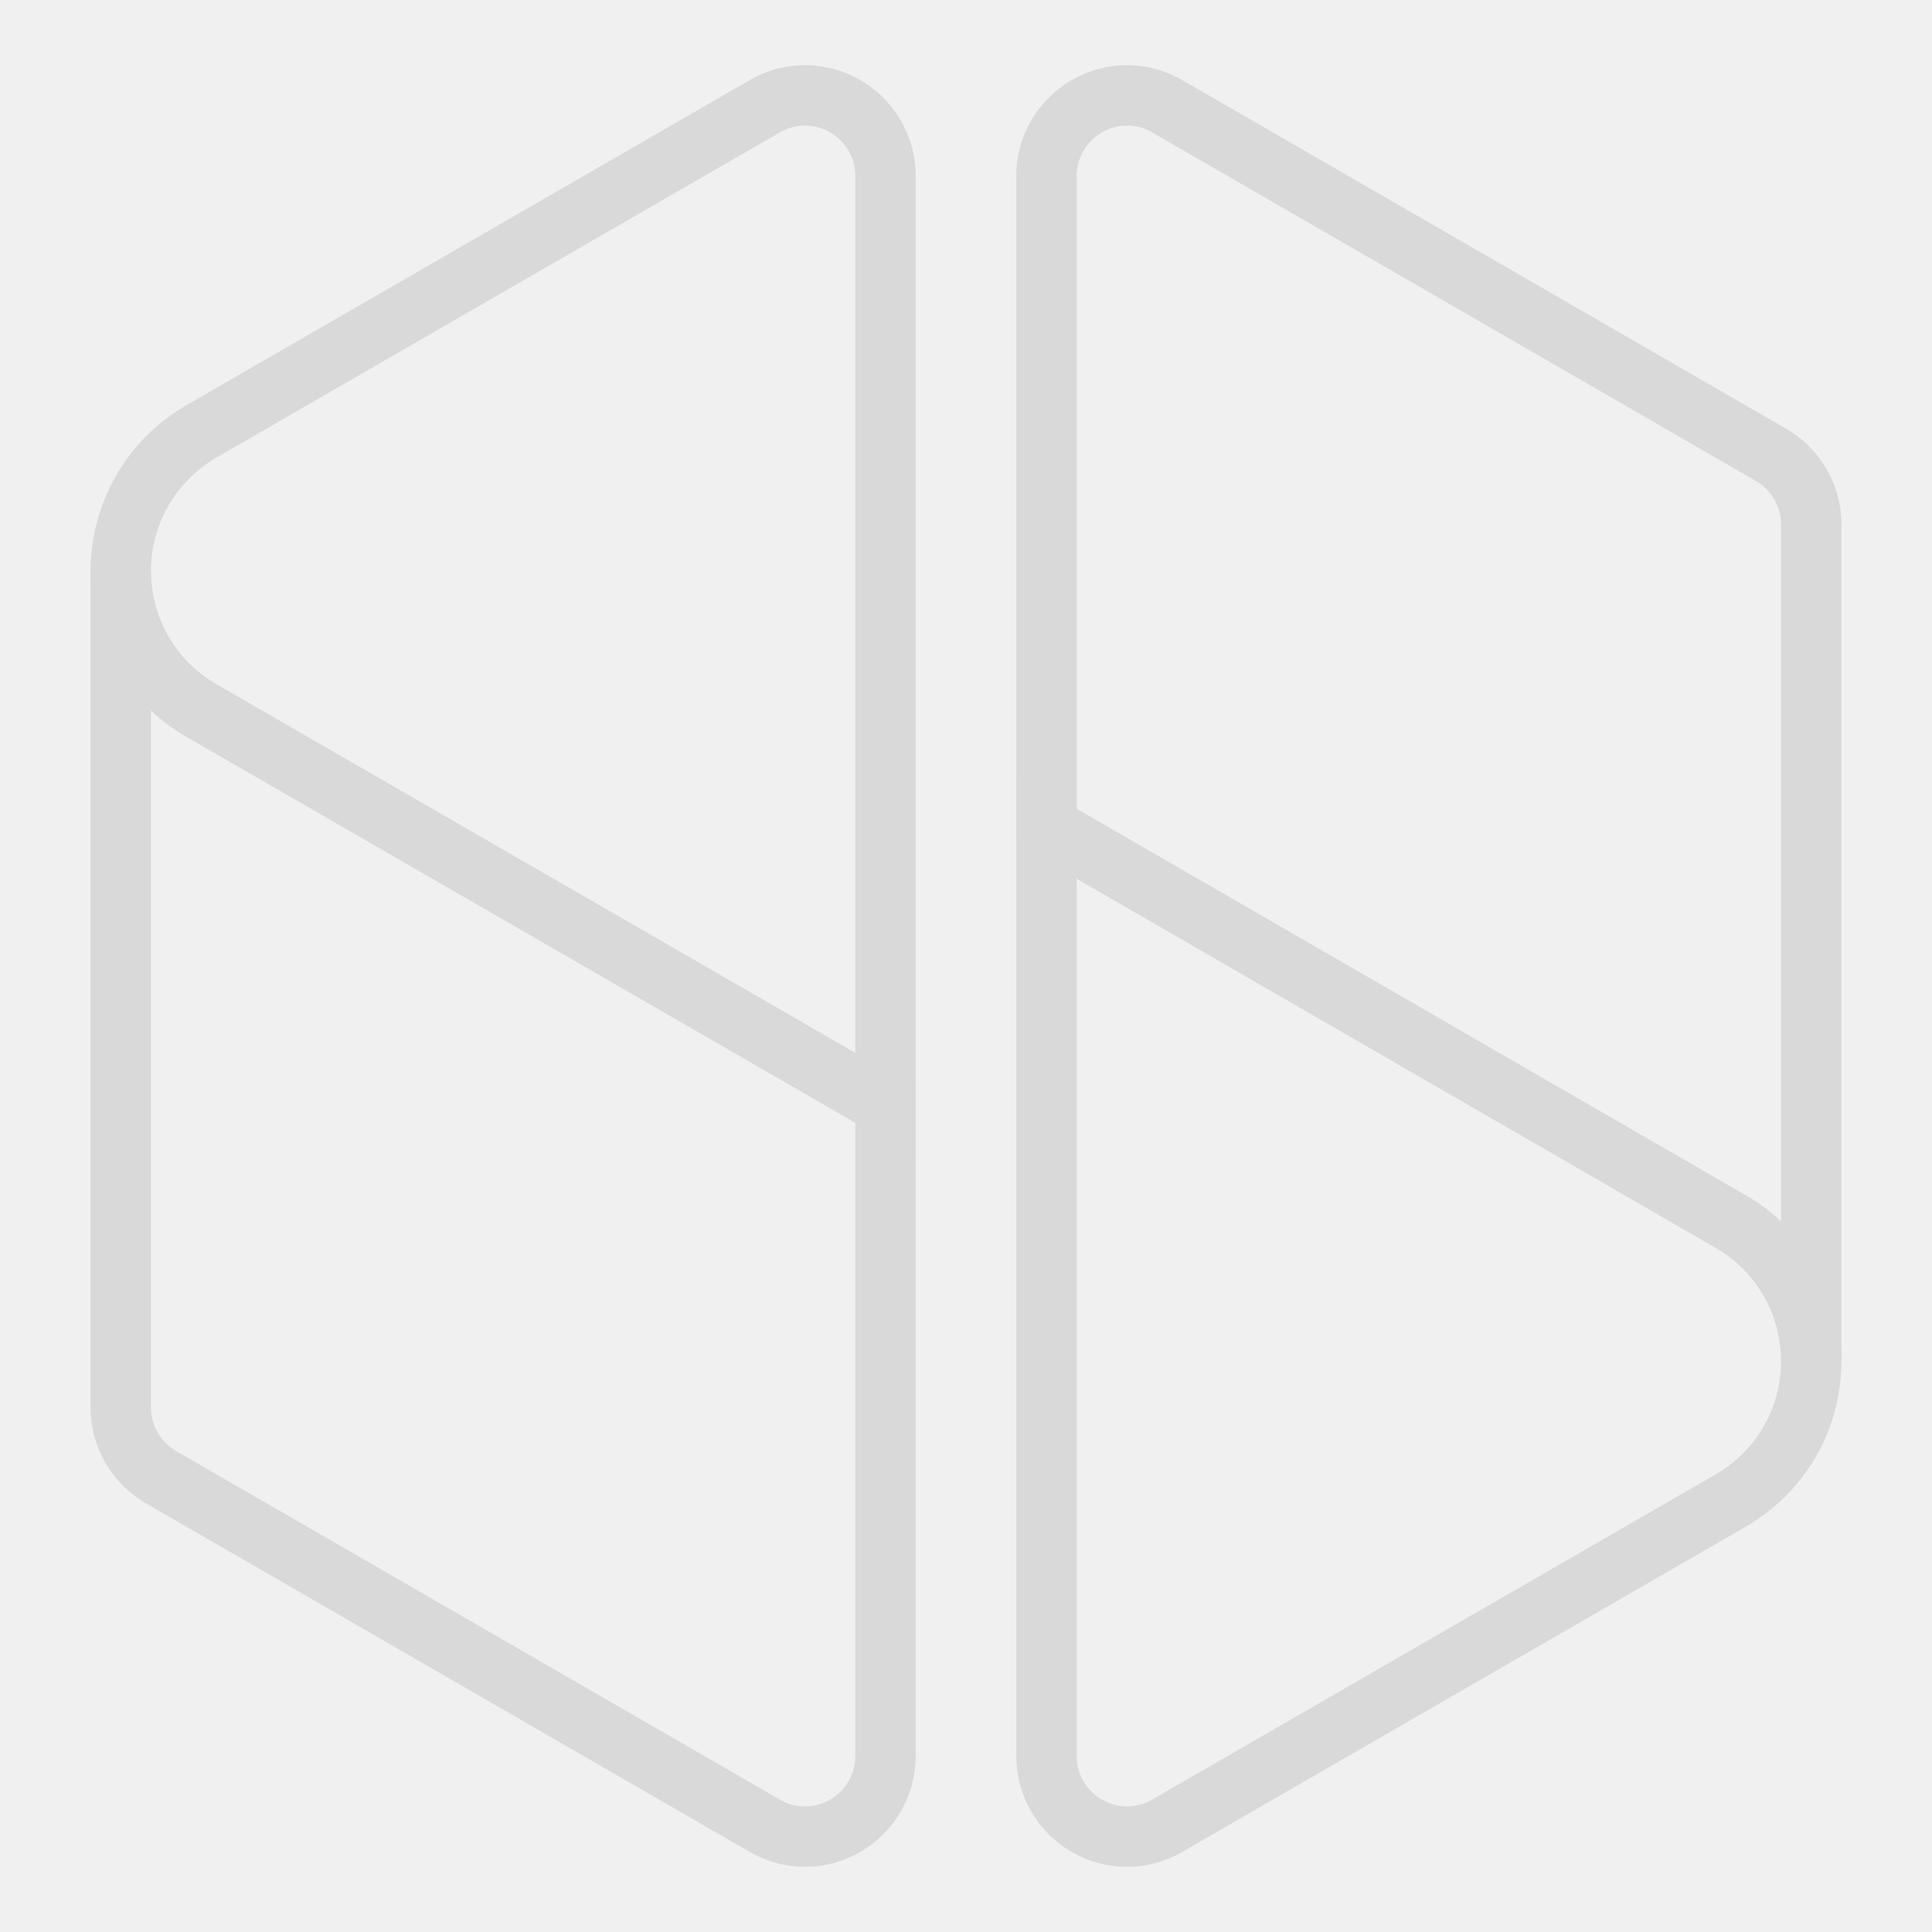
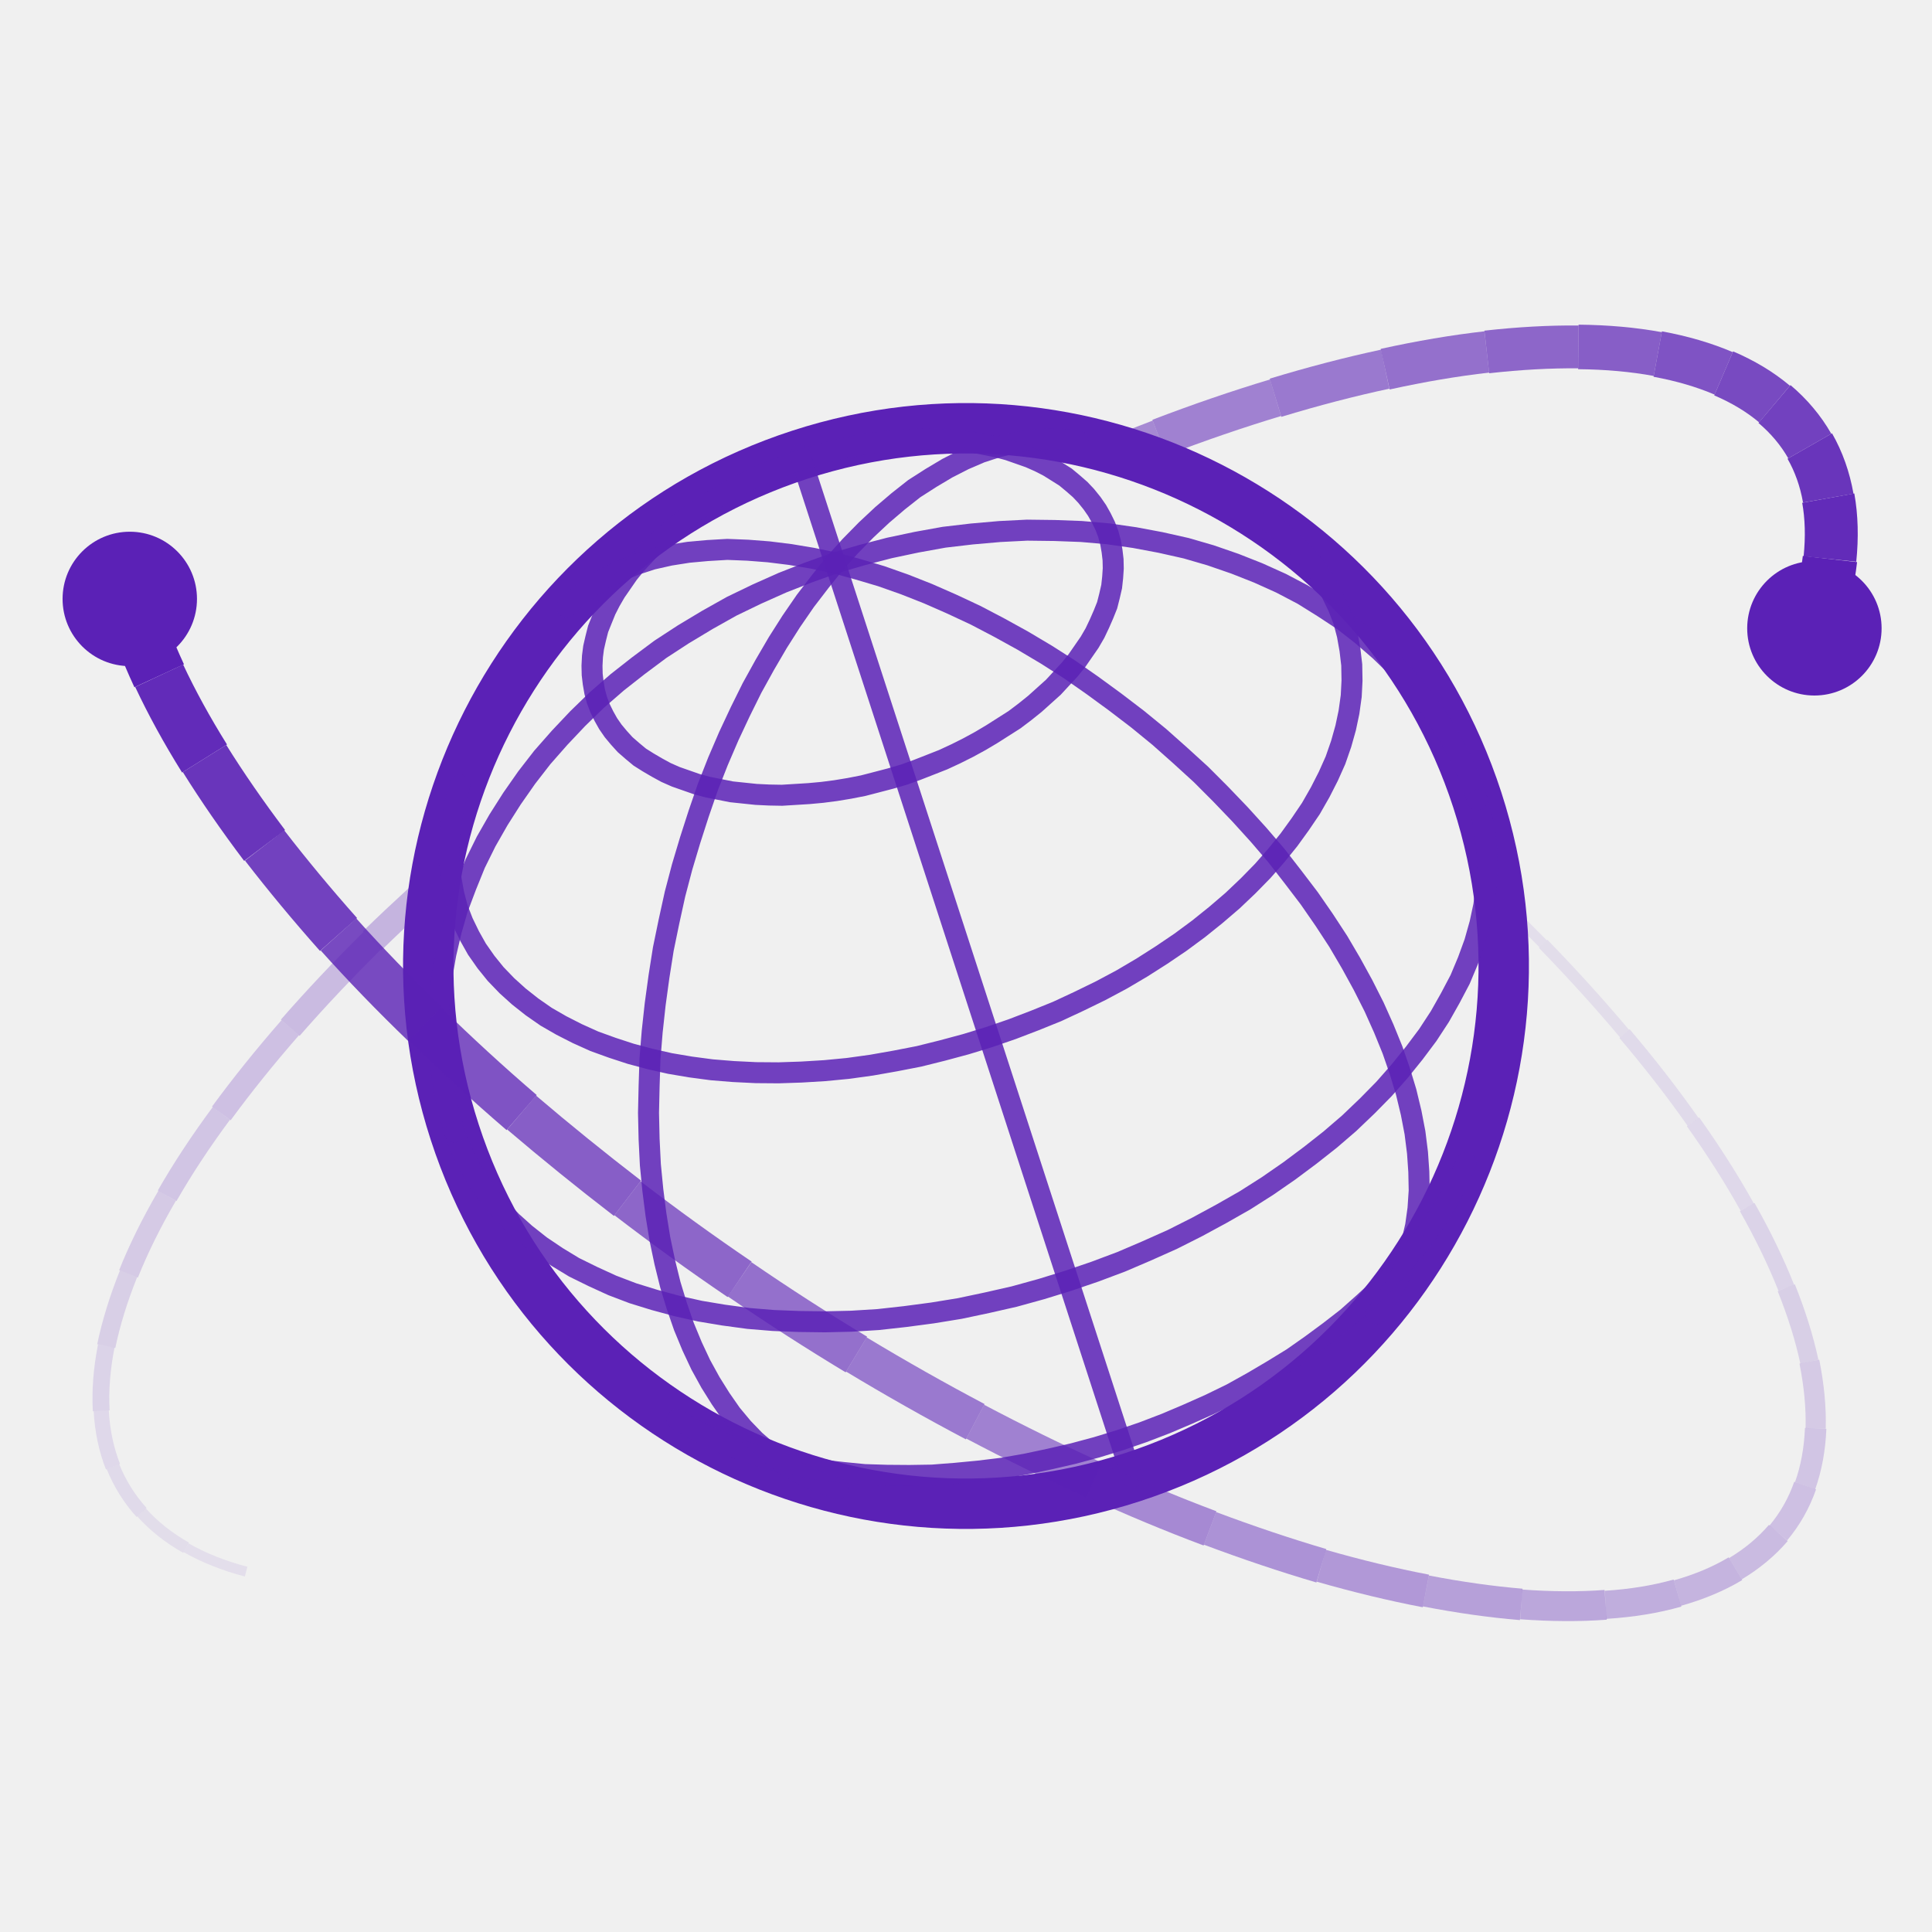
- <svg xmlns="http://www.w3.org/2000/svg" width="128" height="128" viewBox="0 0 128 128" fill="none">
-   <path d="M6 93.253V37.84H10C10 40.883 11.586 43.639 14.084 45.185L14.329 45.332L14.333 45.334L60.667 72.071V116.347C60.667 118.957 59.27 121.374 57.004 122.689C54.731 124.009 51.94 124.01 49.667 122.692L9.667 99.599L9.452 99.47C7.31 98.129 6 95.781 6 93.253ZM10 93.253C10 94.43 10.631 95.533 11.671 96.137L51.667 119.228L51.671 119.23C52.703 119.83 53.964 119.83 54.996 119.23C56.036 118.626 56.667 117.523 56.667 116.347V74.382L12.334 48.799C11.485 48.311 10.703 47.73 10 47.071V93.253Z" fill="#D9D9D9" />
-   <path d="M56.667 11.653C56.667 10.477 56.036 9.374 54.996 8.77C53.964 8.17 52.703 8.17 51.671 8.77L51.666 8.772L14.333 30.319C11.645 31.883 10 34.742 10 37.84C10 40.883 11.585 43.641 14.084 45.187L14.329 45.332L14.333 45.335L56.667 69.764V11.653ZM60.667 76.691L12.338 48.801C8.471 46.582 6 42.431 6 37.84C6 33.313 8.407 29.135 12.329 26.857L12.334 26.855L49.662 5.312C51.936 3.991 54.73 3.99 57.004 5.311C59.27 6.626 60.667 9.043 60.667 11.653V76.691Z" fill="#D9D9D9" />
-   <path d="M67.333 11.653C67.334 9.043 68.729 6.626 70.996 5.311C73.27 3.99 76.063 3.99 78.337 5.311L78.336 5.312L118.333 28.401L118.337 28.404C120.604 29.72 122 32.137 122 34.747V90.16H118C118 87.019 116.31 84.182 113.671 82.668L113.666 82.665L67.333 55.901V11.653ZM71.333 53.593L115.662 79.199L116.021 79.412C116.734 79.853 117.396 80.362 118 80.928V34.747C118 33.571 117.37 32.467 116.329 31.863L76.333 8.772L76.329 8.77C75.297 8.17 74.037 8.17 73.004 8.77C71.964 9.374 71.334 10.477 71.333 11.653V53.593Z" fill="#D9D9D9" />
-   <path d="M118 90.16C118 87.018 116.31 84.183 113.671 82.669L113.666 82.666L71.333 58.211V116.346C71.333 117.523 71.964 118.626 73.004 119.23C74.037 119.83 75.297 119.83 76.329 119.23L76.333 119.228L113.667 97.681C116.361 96.115 118 93.305 118 90.16ZM122 90.16C122 94.746 119.588 98.869 115.671 101.143L115.666 101.145L78.336 122.689L78.337 122.69C76.063 124.01 73.27 124.011 70.996 122.69C68.729 121.374 67.333 118.956 67.333 116.346V51.282L115.662 79.199L116.021 79.413C119.682 81.678 122 85.712 122 90.16Z" fill="#D9D9D9" />
+ <svg xmlns="http://www.w3.org/2000/svg" viewBox="-230 -230 460 460" width="128" height="128">
+   <defs>
+     <mask id="cut" maskUnits="userSpaceOnUse" x="-300" y="-300" width="600" height="600">
+       <rect x="-300" y="-300" width="600" height="600" fill="#fff" />
+       <circle r="128" fill="#000" />
+     </mask>
+   </defs>
+   <g fill="none" stroke="#5B21B6">
+     <g stroke-linecap="butt" mask="url(#cut)">
+       <path d="M 200.9 -123.8 Q 197.7 -129.4 192.5 -133.8" stroke-width="11.8" stroke-opacity="0.847" />
+       <path d="M 192.5 -133.8 Q 187.4 -138.1 180.4 -141.1" stroke-width="11.4" stroke-opacity="0.799" />
+       <path d="M 180.4 -141.1 Q 173.4 -144.1 164.7 -145.7" stroke-width="11" stroke-opacity="0.752" />
+       <path d="M 164.7 -145.7 Q 156 -147.3 145.8 -147.4" stroke-width="10.6" stroke-opacity="0.705" />
+       <path d="M 145.8 -147.4 Q 135.6 -147.5 124 -146.2" stroke-width="10.2" stroke-opacity="0.661" />
+       <path d="M 124 -146.2 Q 112.5 -144.9 99.8 -142.1" stroke-width="9.9" stroke-opacity="0.617" />
+       <path d="M 99.8 -142.1 Q 87.2 -139.4 73.7 -135.3" stroke-width="9.5" stroke-opacity="0.575" />
+       <path d="M 73.7 -135.3 Q 60.1 -131.2 46 -125.8" stroke-width="9.1" stroke-opacity="0.534" />
+       <path d="M 46 -125.8 Q 31.9 -120.4 17.5 -113.8" stroke-width="8.7" stroke-opacity="0.494" />
+       <path d="M 17.5 -113.8 Q 3.1 -107.2 -11.3 -99.6" stroke-width="8.3" stroke-opacity="0.456" />
+       <path d="M -11.3 -99.6 Q -25.8 -91.9 -40 -83.4" stroke-width="7.9" stroke-opacity="0.419" />
+       <path d="M -40 -83.4 Q -54.2 -74.9 -67.8 -65.6" stroke-width="7.5" stroke-opacity="0.383" />
+       <path d="M -67.8 -65.6 Q -81.5 -56.3 -94.4 -46.5" stroke-width="7.1" stroke-opacity="0.35" />
+       <path d="M -94.4 -46.5 Q -107.2 -36.7 -119 -26.5" stroke-width="6.7" stroke-opacity="0.317" />
+       <path d="M -119 -26.5 Q -130.8 -16.3 -141.4 -6" stroke-width="6.3" stroke-opacity="0.286" />
+       <path d="M -141.4 -6 Q -151.9 4.4 -160.9 14.7" stroke-width="5.9" stroke-opacity="0.257" />
+       <path d="M -160.9 14.7 Q -169.9 25 -177.3 35.1" stroke-width="5.5" stroke-opacity="0.23" />
+       <path d="M -177.3 35.1 Q -184.7 45.1 -190.2 54.7" stroke-width="5.1" stroke-opacity="0.204" />
+       <path d="M -190.2 54.7 Q -195.8 64.3 -199.4 73.3" stroke-width="4.8" stroke-opacity="0.18" />
+       <path d="M -199.4 73.3 Q -203 82.3 -204.7 90.5" stroke-width="4.4" stroke-opacity="0.158" />
+       <path d="M -204.7 90.5 Q -206.3 98.6 -205.9 105.9" stroke-width="4" stroke-opacity="0.138" />
+       <path d="M -205.9 105.9 Q -205.5 113.1 -203.1 119.2" stroke-width="3.6" stroke-opacity="0.121" />
+       <path d="M -203.1 119.2 Q -200.7 125.2 -196.3 130.1" stroke-width="3.2" stroke-opacity="0.106" />
+       <path d="M 193.4 135 Q 197.6 130 199.8 123.7" stroke-width="5.5" stroke-opacity="0.23" />
+       <path d="M 199.8 123.7 Q 202 117.5 202.3 110.1" stroke-width="5.1" stroke-opacity="0.204" />
+       <path d="M 202.3 110.1 Q 202.5 102.7 200.8 94.2" stroke-width="4.8" stroke-opacity="0.18" />
+       <path d="M 200.8 94.2 Q 199 85.8 195.3 76.6" stroke-width="4.4" stroke-opacity="0.158" />
+       <path d="M 195.3 76.6 Q 191.6 67.3 186 57.4" stroke-width="4" stroke-opacity="0.138" />
+       <path d="M 186 57.4 Q 180.5 47.5 173.1 37.1" stroke-width="3.6" stroke-opacity="0.121" />
+       <path d="M 173.1 37.1 Q 165.8 26.7 156.8 16.1" stroke-width="3.2" stroke-opacity="0.106" />
+       <path d="M 156.8 16.1 Q 147.8 5.4 137.4 -5.3" stroke-width="2.8" stroke-opacity="0.093" />
+       <path d="M 137.4 -5.3 Q 126.9 -16 115.3 -26.5" stroke-width="2.4" stroke-opacity="0.084" />
+     </g>
+     <g transform="rotate(-18)">
+       <circle cx="0" cy="0" r="128" fill="none" stroke-width="12" />
+       <g stroke-width="5" stroke-opacity="0.85" stroke-linecap="round">
+         <path d="M -98.8 81.4 L -96 84.6 L -93 87.6 L -89.7 90.5 L -86.1 93.4 L -82.4 96.1 L -78.4 98.7 L -74.2 101.1 L -69.8 103.5 L -65.2 105.6 L -60.4 107.7 L -55.4 109.5 L -50.3 111.2 L -45.1 112.8 L -39.7 114.1 L -34.3 115.3 L -28.7 116.4 L -23 117.2 L -17.3 117.8 L -11.6 118.3 L -5.8 118.6 L 0 118.7 L 5.8 118.6 L 11.6 118.3 L 17.3 117.8 L 23 117.2 L 28.7 116.4 L 34.3 115.3 L 39.7 114.1 L 45.1 112.8 L 50.3 111.2 L 55.4 109.5 L 60.4 107.7 L 65.2 105.6 L 69.8 103.5 L 74.2 101.1 L 78.4 98.7 L 82.4 96.1 L 86.1 93.4 L 89.7 90.5 L 93 87.6 L 96 84.6 L 98.8 81.4" />
+         <path d="M -128 0 L -127.8 4.1 L -127.3 8.2 L -126.4 12.3 L -125.2 16.4 L -123.6 20.4 L -121.7 24.4 L -119.5 28.2 L -116.9 32.1 L -114 35.8 L -110.9 39.4 L -107.3 42.9 L -103.6 46.3 L -99.5 49.6 L -95.1 52.7 L -90.5 55.7 L -85.6 58.6 L -80.6 61.2 L -75.2 63.8 L -69.7 66.1 L -64 68.2 L -58.1 70.2 L -52.1 72 L -45.9 73.6 L -39.6 74.9 L -33.1 76.1 L -26.6 77.1 L -20 77.8 L -13.4 78.4 L -6.7 78.7 L 0 78.8 L 6.7 78.7 L 13.4 78.4 L 20 77.8 L 26.6 77.1 L 33.1 76.1 L 39.6 74.9 L 45.9 73.6 L 52.1 72 L 58.1 70.2 L 64 68.2 L 69.7 66.1 L 75.2 63.8 L 80.6 61.2 L 85.6 58.6 L 90.5 55.7 L 95.1 52.7 L 99.5 49.6 L 103.6 46.3 L 107.3 42.9 L 110.9 39.4 L 114 35.8 L 116.9 32.1 L 119.5 28.2 L 121.7 24.4 L 123.6 20.4 L 125.2 16.4 L 126.4 12.3 L 127.3 8.2 L 127.8 4.1 L 128 0" />
+         <path d="M -101.3 -78.2 L -103.5 -74.9 L -105.4 -71.5 L -107.1 -68.1 L -108.4 -64.6 L -109.5 -61.1 L -110.2 -57.6 L -110.7 -54 L -110.9 -50.4 L -110.7 -46.9 L -110.2 -43.3 L -109.5 -39.8 L -108.4 -36.2 L -107.1 -32.8 L -105.4 -29.3 L -103.5 -26 L -101.3 -22.7 L -98.8 -19.4 L -96 -16.3 L -93 -13.3 L -89.7 -10.3 L -86.1 -7.5 L -82.4 -4.8 L -78.4 -2.2 L -74.2 0.3 L -69.8 2.6 L -65.2 4.8 L -60.4 6.8 L -55.4 8.7 L -50.3 10.4 L -45.1 11.9 L -39.7 13.3 L -34.3 14.5 L -28.7 15.5 L -23 16.3 L -17.3 17 L -11.6 17.4 L -5.8 17.7 L 0 17.8 L 5.8 17.7 L 11.6 17.4 L 17.3 17 L 23 16.3 L 28.7 15.5 L 34.3 14.5 L 39.7 13.3 L 45.1 11.9 L 50.3 10.4 L 55.4 8.7 L 60.4 6.8 L 65.2 4.8 L 69.8 2.6 L 74.2 0.3 L 78.4 -2.2 L 82.4 -4.8 L 86.1 -7.5 L 89.7 -10.3 L 93 -13.3 L 96 -16.3 L 98.8 -19.4 L 101.3 -22.7 L 103.5 -26 L 105.4 -29.3 L 107.1 -32.8 L 108.4 -36.2 L 109.5 -39.8 L 110.2 -43.3 L 110.7 -46.9 L 110.9 -50.4 L 110.7 -54 L 110.2 -57.6 L 109.5 -61.1 L 108.4 -64.6 L 107.1 -68.1 L 105.4 -71.5 L 103.5 -74.9 L 101.3 -78.2" />
+         <path d="M 0 -126.8 L -3.3 -126.7 L -6.7 -126.5 L -10 -126.3 L -13.3 -125.9 L -16.6 -125.4 L -19.8 -124.8 L -22.9 -124.1 L -26 -123.3 L -29.1 -122.5 L -32 -121.5 L -34.9 -120.4 L -37.6 -119.2 L -40.3 -118 L -42.8 -116.6 L -45.3 -115.2 L -47.6 -113.7 L -49.7 -112.1 L -51.8 -110.5 L -53.7 -108.8 L -55.4 -107.1 L -57 -105.2 L -58.5 -103.4 L -59.7 -101.5 L -60.9 -99.5 L -61.8 -97.6 L -62.6 -95.5 L -63.2 -93.5 L -63.6 -91.5 L -63.9 -89.4 L -64 -87.4 L -63.9 -85.3 L -63.6 -83.2 L -63.2 -81.2 L -62.6 -79.2 L -61.8 -77.2 L -60.9 -75.2 L -59.7 -73.2 L -58.5 -71.3 L -57 -69.5 L -55.4 -67.7 L -53.7 -65.9 L -51.8 -64.2 L -49.7 -62.6 L -47.6 -61 L -45.3 -59.5 L -42.8 -58.1 L -40.3 -56.7 L -37.6 -55.5 L -34.9 -54.3 L -32 -53.2 L -29.1 -52.2 L -26 -51.4 L -22.9 -50.6 L -19.8 -49.9 L -16.6 -49.3 L -13.3 -48.8 L -10 -48.4 L -6.7 -48.2 L -3.3 -48 L 0 -47.9 L 3.3 -48 L 6.7 -48.2 L 10 -48.4 L 13.3 -48.8 L 16.6 -49.3 L 19.8 -49.9 L 22.9 -50.6 L 26 -51.4 L 29.1 -52.2 L 32 -53.2 L 34.9 -54.3 L 37.6 -55.5 L 40.3 -56.7 L 42.8 -58.1 L 45.3 -59.5 L 47.6 -61 L 49.7 -62.6 L 51.8 -64.2 L 53.7 -65.9 L 55.4 -67.7 L 57 -69.5 L 58.5 -71.3 L 59.7 -73.2 L 60.9 -75.2 L 61.8 -77.2 L 62.6 -79.2 L 63.2 -81.2 L 63.6 -83.2 L 63.9 -85.3 L 64 -87.4 L 63.9 -89.4 L 63.6 -91.5 L 63.2 -93.5 L 62.6 -95.5 L 61.8 -97.6 L 60.9 -99.5 L 59.7 -101.5 L 58.5 -103.4 L 57 -105.2 L 55.4 -107.1 L 53.7 -108.8 L 51.8 -110.5 L 49.7 -112.1 L 47.6 -113.7 L 45.3 -115.2 L 42.8 -116.6 L 40.3 -118 L 37.6 -119.2 L 34.9 -120.4 L 32 -121.5 L 29.1 -122.5 L 26 -123.3 L 22.9 -124.1 L 19.8 -124.8 L 16.6 -125.4 L 13.3 -125.9 L 10 -126.3 L 6.7 -126.5 L 3.3 -126.7 L 0 -126.8" />
+         <path d="M 0 -127.9 L 0 -127.5 L 0 -126.8 L 0 -125.6 L 0 -124.2 L 0 -122.4 L 0 -120.3 L 0 -117.8 L 0 -115 L 0 -112 L 0 -108.6 L 0 -104.9 L 0 -100.9" />
+         <path d="M -64 -110.7 L -60.6 -112.2 L -57 -113.5 L -53.2 -114.4 L -49.3 -114.9 L -45.3 -115.2 L -41.1 -115.2 L -36.8 -114.8 L -32.4 -114.1 L -28 -113.1 L -23.4 -111.9 L -18.8 -110.2 L -14.2 -108.3 L -9.5 -106.1 L -4.7 -103.6 L 0 -100.9" />
+         <path d="M -128 0 L -127.8 -5.3 L -127.3 -10.5 L -126.4 -15.8 L -125.2 -21 L -123.6 -26.1 L -121.7 -31.2 L -119.5 -36.1 L -116.9 -41 L -114 -45.8 L -110.9 -50.4 L -107.3 -54.9 L -103.6 -59.3 L -99.5 -63.5 L -95.1 -67.5 L -90.5 -71.3 L -85.6 -75 L -80.6 -78.4 L -75.2 -81.6 L -69.7 -84.6 L -64 -87.4 L -58.1 -89.9 L -52.1 -92.1 L -45.9 -94.2 L -39.6 -95.9 L -33.1 -97.4 L -26.6 -98.7 L -20 -99.6 L -13.4 -100.3 L -6.7 -100.7 L 0 -100.9" />
+         <path d="M -67.3 108.9 L -70.3 106.8 L -73.2 104.4 L -75.9 101.7 L -78.4 98.7 L -80.6 95.4 L -82.7 91.9 L -84.5 88.2 L -86.1 84.2 L -87.4 79.9 L -88.5 75.5 L -89.4 70.8 L -90 66 L -90.4 60.9 L -90.5 55.7 L -90.4 50.4 L -90 44.9 L -89.4 39.3 L -88.5 33.5 L -87.4 27.7 L -86.1 21.8 L -84.5 15.9 L -82.7 9.9 L -80.6 3.9 L -78.4 -2.2 L -75.9 -8.2 L -73.2 -14.2 L -70.3 -20.2 L -67.3 -26.1 L -64 -31.9 L -60.6 -37.7 L -57 -43.3 L -53.2 -48.8 L -49.3 -54.2 L -45.3 -59.5 L -41.1 -64.6 L -36.8 -69.5 L -32.4 -74.2 L -28 -78.7 L -23.4 -83 L -18.8 -87.1 L -14.2 -90.9 L -9.5 -94.5 L -4.7 -97.8 L 0 -100.9" />
+         <path d="M 0 128 L 0 127.7 L 0 127 L 0 126.1 L 0 124.7 L 0 123 L 0 121 L 0 118.7 L 0 116 L 0 113 L 0 109.7 L 0 106.1 L 0 102.2 L 0 98.1 L 0 93.6 L 0 88.9 L 0 84 L 0 78.8 L 0 73.4 L 0 67.8 L 0 62.1 L 0 56.1 L 0 50 L 0 43.8 L 0 37.4 L 0 31 L 0 24.4 L 0 17.8 L 0 11.2 L 0 4.5 L 0 -2.2 L 0 -8.9 L 0 -15.6 L 0 -22.2 L 0 -28.8 L 0 -35.3 L 0 -41.7 L 0 -47.9 L 0 -54.1 L 0 -60.1 L 0 -65.9 L 0 -71.6 L 0 -77 L 0 -82.3 L 0 -87.3 L 0 -92.1 L 0 -96.6 L 0 -100.9" />
+         <path d="M 67.3 108.9 L 70.3 106.8 L 73.2 104.4 L 75.9 101.7 L 78.4 98.7 L 80.6 95.4 L 82.7 91.9 L 84.5 88.2 L 86.1 84.2 L 87.4 79.9 L 88.5 75.5 L 89.4 70.8 L 90 66 L 90.4 60.9 L 90.5 55.7 L 90.4 50.4 L 90 44.9 L 89.4 39.3 L 88.5 33.5 L 87.4 27.7 L 86.1 21.8 L 84.5 15.9 L 82.7 9.9 L 80.6 3.9 L 78.4 -2.2 L 75.9 -8.2 L 73.2 -14.2 L 70.3 -20.2 L 67.3 -26.1 L 64 -31.9 L 60.6 -37.7 L 57 -43.3 L 53.2 -48.8 L 49.3 -54.2 L 45.3 -59.5 L 41.1 -64.6 L 36.8 -69.5 L 32.4 -74.2 L 28 -78.7 L 23.4 -83 L 18.8 -87.1 L 14.2 -90.9 L 9.5 -94.5 L 4.7 -97.8 L 0 -100.9" />
+         <path d="M 128 0 L 127.8 -5.3 L 127.3 -10.5 L 126.4 -15.8 L 125.2 -21 L 123.6 -26.1 L 121.7 -31.2 L 119.5 -36.1 L 116.9 -41 L 114 -45.8 L 110.9 -50.4 L 107.3 -54.9 L 103.6 -59.3 L 99.5 -63.5 L 95.1 -67.5 L 90.5 -71.3 L 85.6 -75 L 80.6 -78.4 L 75.2 -81.6 L 69.7 -84.6 L 64 -87.4 L 58.1 -89.9 L 52.1 -92.1 L 45.9 -94.2 L 39.6 -95.9 L 33.1 -97.4 L 26.6 -98.7 L 20 -99.6 L 13.4 -100.3 L 6.7 -100.7 L 0 -100.9" />
+         <path d="M 64 -110.7 L 60.6 -112.2 L 57 -113.5 L 53.2 -114.4 L 49.3 -114.9 L 45.3 -115.2 L 41.1 -115.2 L 36.8 -114.8 L 32.4 -114.1 L 28 -113.1 L 23.4 -111.9 L 18.8 -110.2 L 14.2 -108.3 L 9.5 -106.1 L 4.7 -103.6 L 0 -100.9" />
+       </g>
+     </g>
+     <g stroke-linecap="butt">
+       <path d="M 202 -80.4 Q 204.8 -89 205.7 -96.9" stroke-width="13" stroke-opacity="1" />
+       <path d="M 205.7 -96.9 Q 206.5 -104.7 205.3 -111.4" stroke-width="12.6" stroke-opacity="0.948" />
+       <path d="M 205.3 -111.4 Q 204.1 -118.2 200.9 -123.8" stroke-width="12.2" stroke-opacity="0.897" />
+       <path d="M -196.3 130.1 Q -191.9 135 -185.7 138.5" stroke-width="2.8" stroke-opacity="0.093" />
+       <path d="M -185.7 138.5 Q -179.4 142.1 -171.4 144.2" stroke-width="2.4" stroke-opacity="0.084" />
+       <path d="M -199.1 -87.4 Q -196.5 -78.6 -192.1 -69.1" stroke-width="13" stroke-opacity="1" />
+       <path d="M -192.1 -69.1 Q -187.6 -59.5 -181.3 -49.4" stroke-width="12.6" stroke-opacity="0.948" />
+       <path d="M -181.3 -49.4 Q -175 -39.3 -167 -28.7" stroke-width="12.2" stroke-opacity="0.897" />
+       <path d="M -167 -28.7 Q -158.9 -18.2 -149.4 -7.5" stroke-width="11.8" stroke-opacity="0.847" />
+       <path d="M -149.4 -7.5 Q -139.8 3.2 -128.8 13.8" stroke-width="11.4" stroke-opacity="0.799" />
+       <path d="M -128.8 13.8 Q -117.9 24.5 -105.8 34.9" stroke-width="11" stroke-opacity="0.752" />
+       <path d="M -105.8 34.9 Q -93.6 45.3 -80.6 55.3" stroke-width="10.6" stroke-opacity="0.705" />
+       <path d="M -80.6 55.3 Q -67.6 65.3 -53.9 74.6" stroke-width="10.2" stroke-opacity="0.661" />
+       <path d="M -53.9 74.6 Q -40.2 84 -26.1 92.5" stroke-width="9.9" stroke-opacity="0.617" />
+       <path d="M -26.1 92.5 Q -12 101 2.2 108.5" stroke-width="9.5" stroke-opacity="0.575" />
+       <path d="M 2.2 108.5 Q 16.4 116 30.5 122.4" stroke-width="9.1" stroke-opacity="0.534" />
+       <path d="M 30.5 122.4 Q 44.5 128.8 58.1 133.9" stroke-width="8.7" stroke-opacity="0.494" />
+       <path d="M 58.1 133.9 Q 71.7 139 84.6 142.8" stroke-width="8.3" stroke-opacity="0.456" />
+       <path d="M 84.6 142.8 Q 97.5 146.5 109.5 148.8" stroke-width="7.9" stroke-opacity="0.419" />
+       <path d="M 109.5 148.8 Q 121.4 151.1 132.2 152" stroke-width="7.5" stroke-opacity="0.383" />
+       <path d="M 132.2 152 Q 143 152.8 152.3 152.1" stroke-width="7.1" stroke-opacity="0.35" />
+       <path d="M 152.3 152.1 Q 161.7 151.5 169.4 149.3" stroke-width="6.7" stroke-opacity="0.317" />
+       <path d="M 169.4 149.3 Q 177.2 147.1 183.2 143.5" stroke-width="6.3" stroke-opacity="0.286" />
+       <path d="M 183.2 143.5 Q 189.2 139.9 193.4 135" stroke-width="5.9" stroke-opacity="0.257" />
+     </g>
+   </g>
+   <circle cx="202" cy="-80.4" r="16" fill="#5B21B6" />
+   <circle cx="-199.1" cy="-87.4" r="16" fill="#5B21B6" />
</svg>
